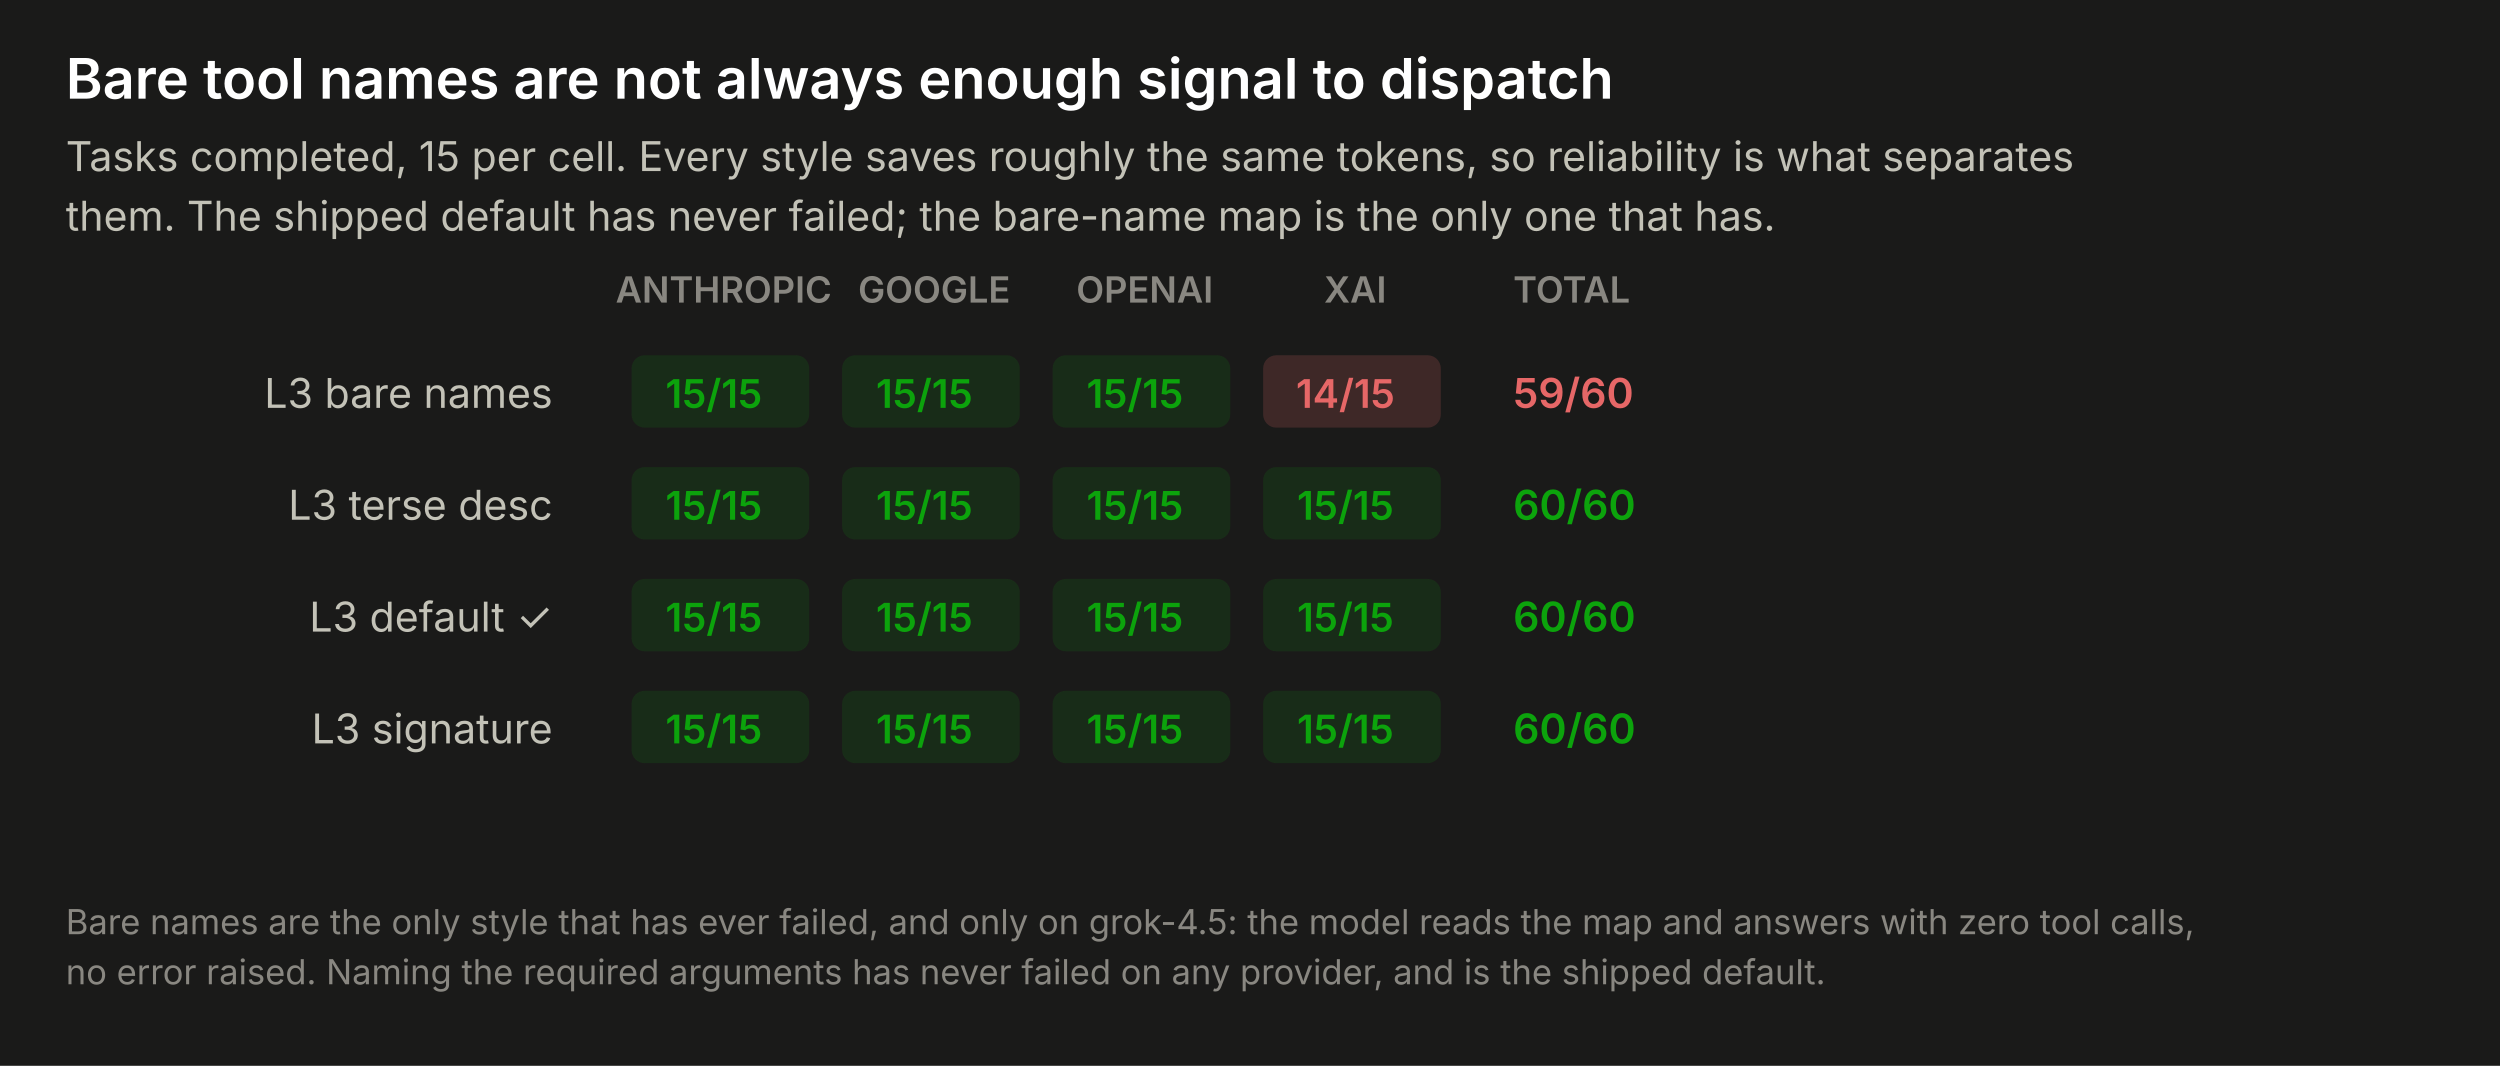
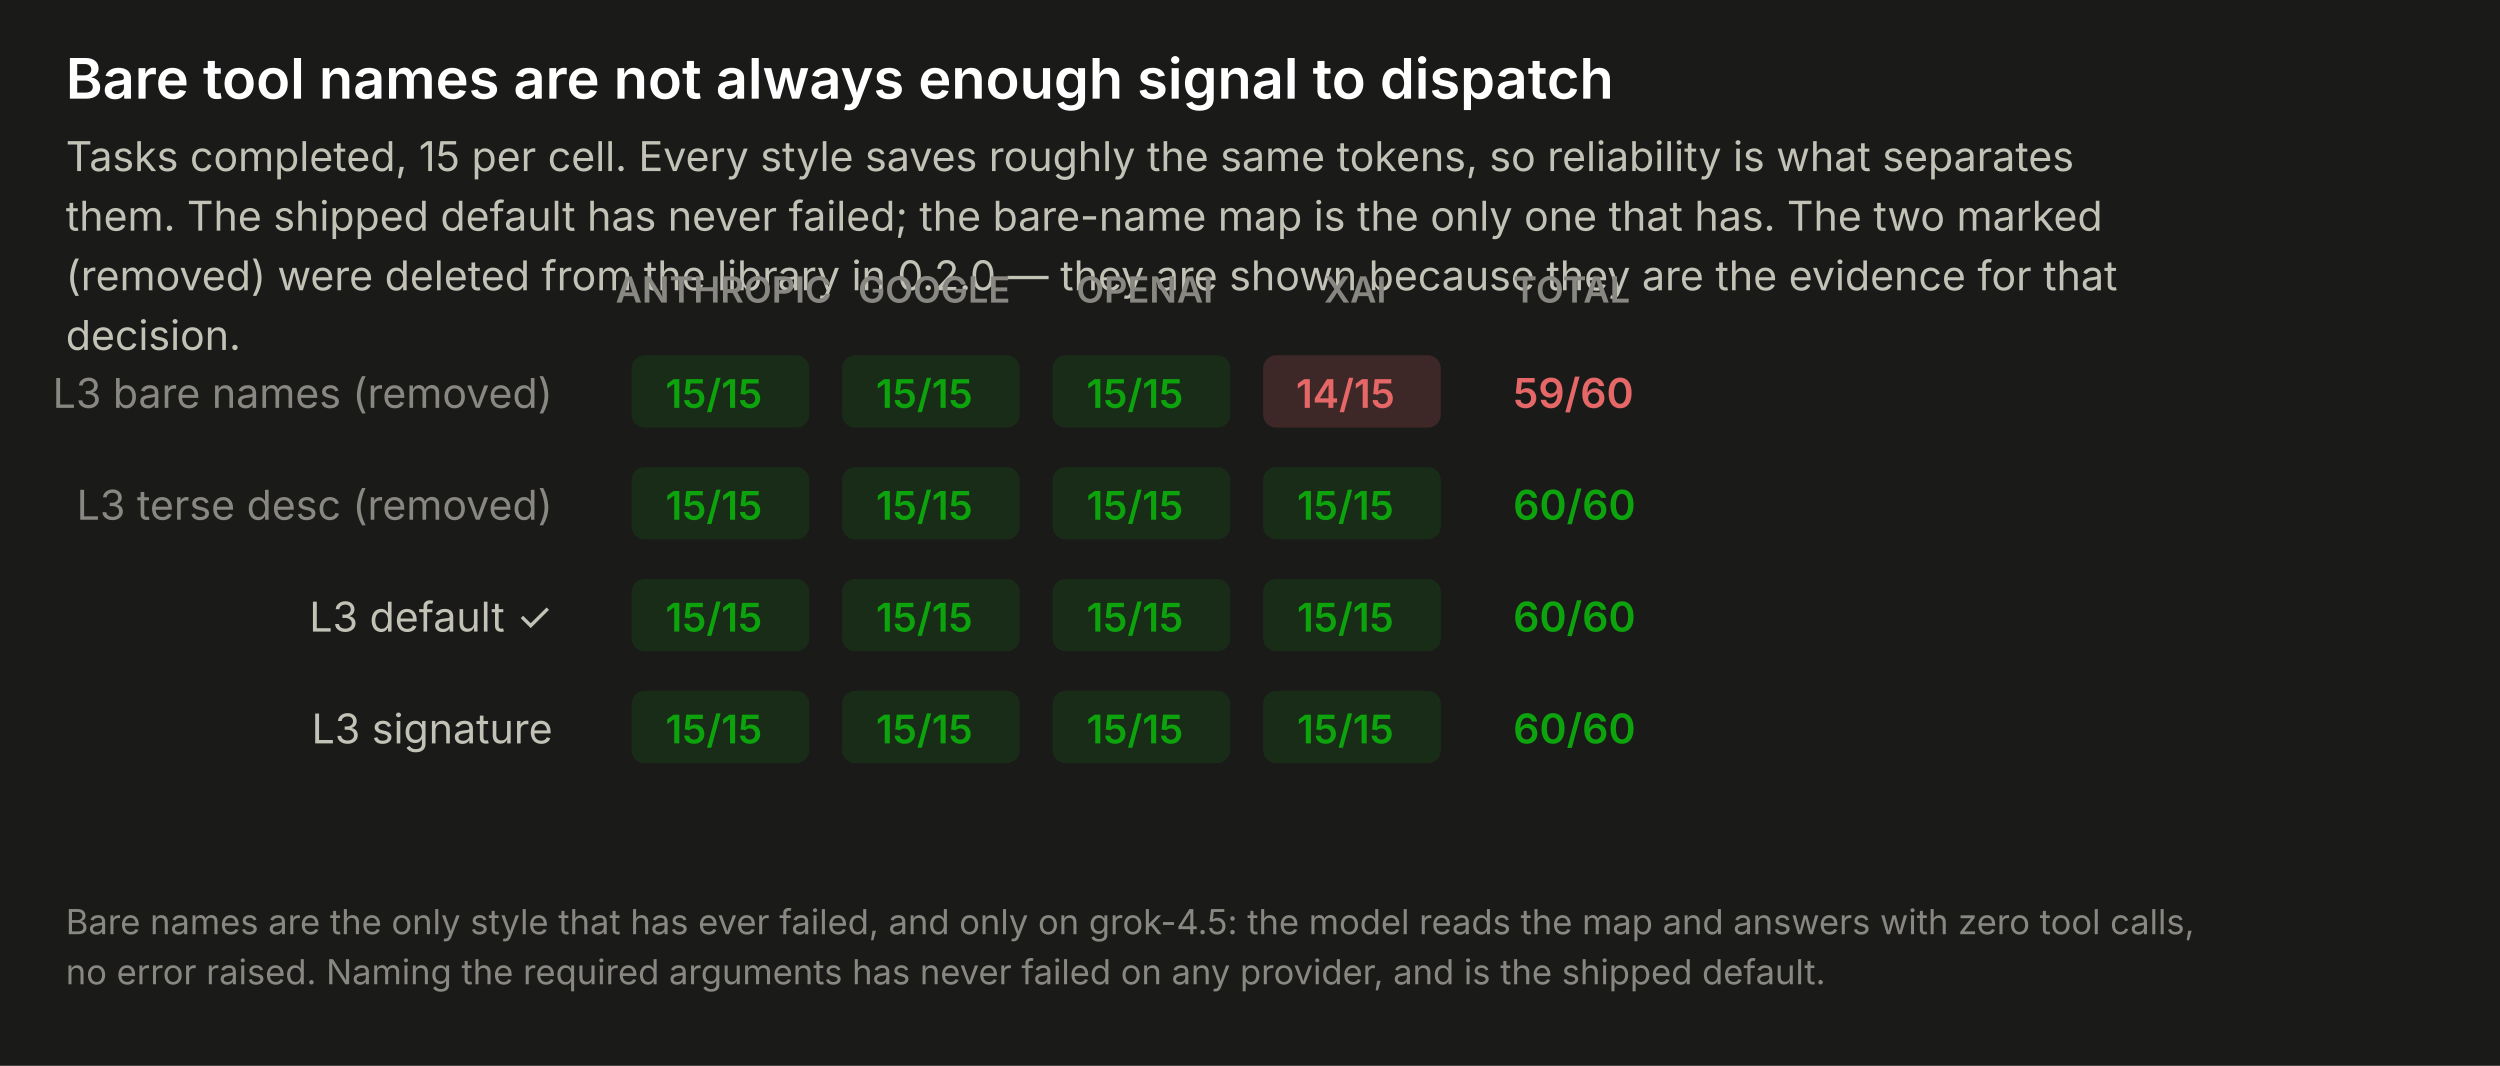
<svg xmlns="http://www.w3.org/2000/svg" width="760" height="324" viewBox="0 0 760 324" role="img" aria-label="Task completion by level-3 map style and provider">
  <rect width="760" height="324" fill="#1a1a19" />
  <text x="20" y="30" font-family="system-ui,-apple-system,'Segoe UI',sans-serif" font-size="17" font-weight="600" fill="#ffffff">Bare tool names are not always enough signal to dispatch</text>
  <text x="20" y="52" font-family="system-ui,-apple-system,'Segoe UI',sans-serif" font-size="12.5" fill="#c3c2b7">
    <tspan x="20" dy="0">Tasks completed, 15 per cell. Every style saves roughly the same tokens, so reliability is what separates</tspan>
-     <tspan x="20" dy="18.125">them. The shipped default has never failed; the bare-name map is the only one that has.</tspan>
+     <tspan x="20" dy="18.125">them. The shipped default has never failed; the bare-name map is the only one that has. The two marked</tspan>
+     <tspan x="20" dy="18.125">(removed) were deleted from the library in 0.2.0 — they are shown because they are the evidence for that</tspan>
+     <tspan x="20" dy="18.125">decision.</tspan>
  </text>
  <text x="220" y="92" font-family="system-ui,-apple-system,'Segoe UI',sans-serif" font-size="11" font-weight="600" fill="#898781" text-anchor="middle">ANTHROPIC</text>
  <text x="284" y="92" font-family="system-ui,-apple-system,'Segoe UI',sans-serif" font-size="11" font-weight="600" fill="#898781" text-anchor="middle">GOOGLE</text>
  <text x="348" y="92" font-family="system-ui,-apple-system,'Segoe UI',sans-serif" font-size="11" font-weight="600" fill="#898781" text-anchor="middle">OPENAI</text>
  <text x="412" y="92" font-family="system-ui,-apple-system,'Segoe UI',sans-serif" font-size="11" font-weight="600" fill="#898781" text-anchor="middle">XAI</text>
-   <text x="168" y="124" font-family="system-ui,-apple-system,'Segoe UI',sans-serif" font-size="12.5" fill="#c3c2b7" text-anchor="end">L3 bare names</text>
+   <text x="168" y="124" font-family="system-ui,-apple-system,'Segoe UI',sans-serif" font-size="12.5" fill="#898781" text-anchor="end">L3 bare names (removed)</text>
  <rect x="192" y="108" width="54" height="22" rx="4" fill="#0ca30c" opacity="0.14" />
  <text x="217" y="124" font-family="system-ui,-apple-system,'Segoe UI',sans-serif" font-size="12" font-weight="600" fill="#0ca30c" text-anchor="middle">15/15</text>
  <rect x="256" y="108" width="54" height="22" rx="4" fill="#0ca30c" opacity="0.14" />
  <text x="281" y="124" font-family="system-ui,-apple-system,'Segoe UI',sans-serif" font-size="12" font-weight="600" fill="#0ca30c" text-anchor="middle">15/15</text>
  <rect x="320" y="108" width="54" height="22" rx="4" fill="#0ca30c" opacity="0.14" />
  <text x="345" y="124" font-family="system-ui,-apple-system,'Segoe UI',sans-serif" font-size="12" font-weight="600" fill="#0ca30c" text-anchor="middle">15/15</text>
  <rect x="384" y="108" width="54" height="22" rx="4" fill="#e66767" opacity="0.18" />
  <text x="409" y="124" font-family="system-ui,-apple-system,'Segoe UI',sans-serif" font-size="12" font-weight="600" fill="#e66767" text-anchor="middle">14/15</text>
  <text x="460" y="124" font-family="system-ui,-apple-system,'Segoe UI',sans-serif" font-size="12.5" font-weight="600" fill="#e66767">59/60</text>
-   <text x="168" y="158" font-family="system-ui,-apple-system,'Segoe UI',sans-serif" font-size="12.5" fill="#c3c2b7" text-anchor="end">L3 terse desc</text>
+   <text x="168" y="158" font-family="system-ui,-apple-system,'Segoe UI',sans-serif" font-size="12.5" fill="#898781" text-anchor="end">L3 terse desc (removed)</text>
  <rect x="192" y="142" width="54" height="22" rx="4" fill="#0ca30c" opacity="0.14" />
  <text x="217" y="158" font-family="system-ui,-apple-system,'Segoe UI',sans-serif" font-size="12" font-weight="600" fill="#0ca30c" text-anchor="middle">15/15</text>
  <rect x="256" y="142" width="54" height="22" rx="4" fill="#0ca30c" opacity="0.14" />
  <text x="281" y="158" font-family="system-ui,-apple-system,'Segoe UI',sans-serif" font-size="12" font-weight="600" fill="#0ca30c" text-anchor="middle">15/15</text>
  <rect x="320" y="142" width="54" height="22" rx="4" fill="#0ca30c" opacity="0.14" />
  <text x="345" y="158" font-family="system-ui,-apple-system,'Segoe UI',sans-serif" font-size="12" font-weight="600" fill="#0ca30c" text-anchor="middle">15/15</text>
  <rect x="384" y="142" width="54" height="22" rx="4" fill="#0ca30c" opacity="0.14" />
  <text x="409" y="158" font-family="system-ui,-apple-system,'Segoe UI',sans-serif" font-size="12" font-weight="600" fill="#0ca30c" text-anchor="middle">15/15</text>
  <text x="460" y="158" font-family="system-ui,-apple-system,'Segoe UI',sans-serif" font-size="12.5" font-weight="600" fill="#0ca30c">60/60</text>
  <text x="168" y="192" font-family="system-ui,-apple-system,'Segoe UI',sans-serif" font-size="12.5" fill="#c3c2b7" text-anchor="end">L3 default ✓</text>
  <rect x="192" y="176" width="54" height="22" rx="4" fill="#0ca30c" opacity="0.14" />
  <text x="217" y="192" font-family="system-ui,-apple-system,'Segoe UI',sans-serif" font-size="12" font-weight="600" fill="#0ca30c" text-anchor="middle">15/15</text>
  <rect x="256" y="176" width="54" height="22" rx="4" fill="#0ca30c" opacity="0.14" />
  <text x="281" y="192" font-family="system-ui,-apple-system,'Segoe UI',sans-serif" font-size="12" font-weight="600" fill="#0ca30c" text-anchor="middle">15/15</text>
  <rect x="320" y="176" width="54" height="22" rx="4" fill="#0ca30c" opacity="0.14" />
  <text x="345" y="192" font-family="system-ui,-apple-system,'Segoe UI',sans-serif" font-size="12" font-weight="600" fill="#0ca30c" text-anchor="middle">15/15</text>
  <rect x="384" y="176" width="54" height="22" rx="4" fill="#0ca30c" opacity="0.14" />
  <text x="409" y="192" font-family="system-ui,-apple-system,'Segoe UI',sans-serif" font-size="12" font-weight="600" fill="#0ca30c" text-anchor="middle">15/15</text>
  <text x="460" y="192" font-family="system-ui,-apple-system,'Segoe UI',sans-serif" font-size="12.5" font-weight="600" fill="#0ca30c">60/60</text>
  <text x="168" y="226" font-family="system-ui,-apple-system,'Segoe UI',sans-serif" font-size="12.5" fill="#c3c2b7" text-anchor="end">L3 signature</text>
  <rect x="192" y="210" width="54" height="22" rx="4" fill="#0ca30c" opacity="0.14" />
  <text x="217" y="226" font-family="system-ui,-apple-system,'Segoe UI',sans-serif" font-size="12" font-weight="600" fill="#0ca30c" text-anchor="middle">15/15</text>
  <rect x="256" y="210" width="54" height="22" rx="4" fill="#0ca30c" opacity="0.14" />
  <text x="281" y="226" font-family="system-ui,-apple-system,'Segoe UI',sans-serif" font-size="12" font-weight="600" fill="#0ca30c" text-anchor="middle">15/15</text>
  <rect x="320" y="210" width="54" height="22" rx="4" fill="#0ca30c" opacity="0.14" />
  <text x="345" y="226" font-family="system-ui,-apple-system,'Segoe UI',sans-serif" font-size="12" font-weight="600" fill="#0ca30c" text-anchor="middle">15/15</text>
  <rect x="384" y="210" width="54" height="22" rx="4" fill="#0ca30c" opacity="0.14" />
  <text x="409" y="226" font-family="system-ui,-apple-system,'Segoe UI',sans-serif" font-size="12" font-weight="600" fill="#0ca30c" text-anchor="middle">15/15</text>
  <text x="460" y="226" font-family="system-ui,-apple-system,'Segoe UI',sans-serif" font-size="12.5" font-weight="600" fill="#0ca30c">60/60</text>
  <text x="460" y="92" font-family="system-ui,-apple-system,'Segoe UI',sans-serif" font-size="11" font-weight="600" fill="#898781">TOTAL</text>
  <text x="20" y="284" font-family="system-ui,-apple-system,'Segoe UI',sans-serif" font-size="10.5" fill="#898781">
    <tspan x="20" dy="0">Bare names are the only style that has ever failed, and only on grok-4.5: the model reads the map and answers with zero tool calls,</tspan>
    <tspan x="20" dy="15.225">no error raised. Naming the required arguments has never failed on any provider, and is the shipped default.</tspan>
  </text>
</svg>
